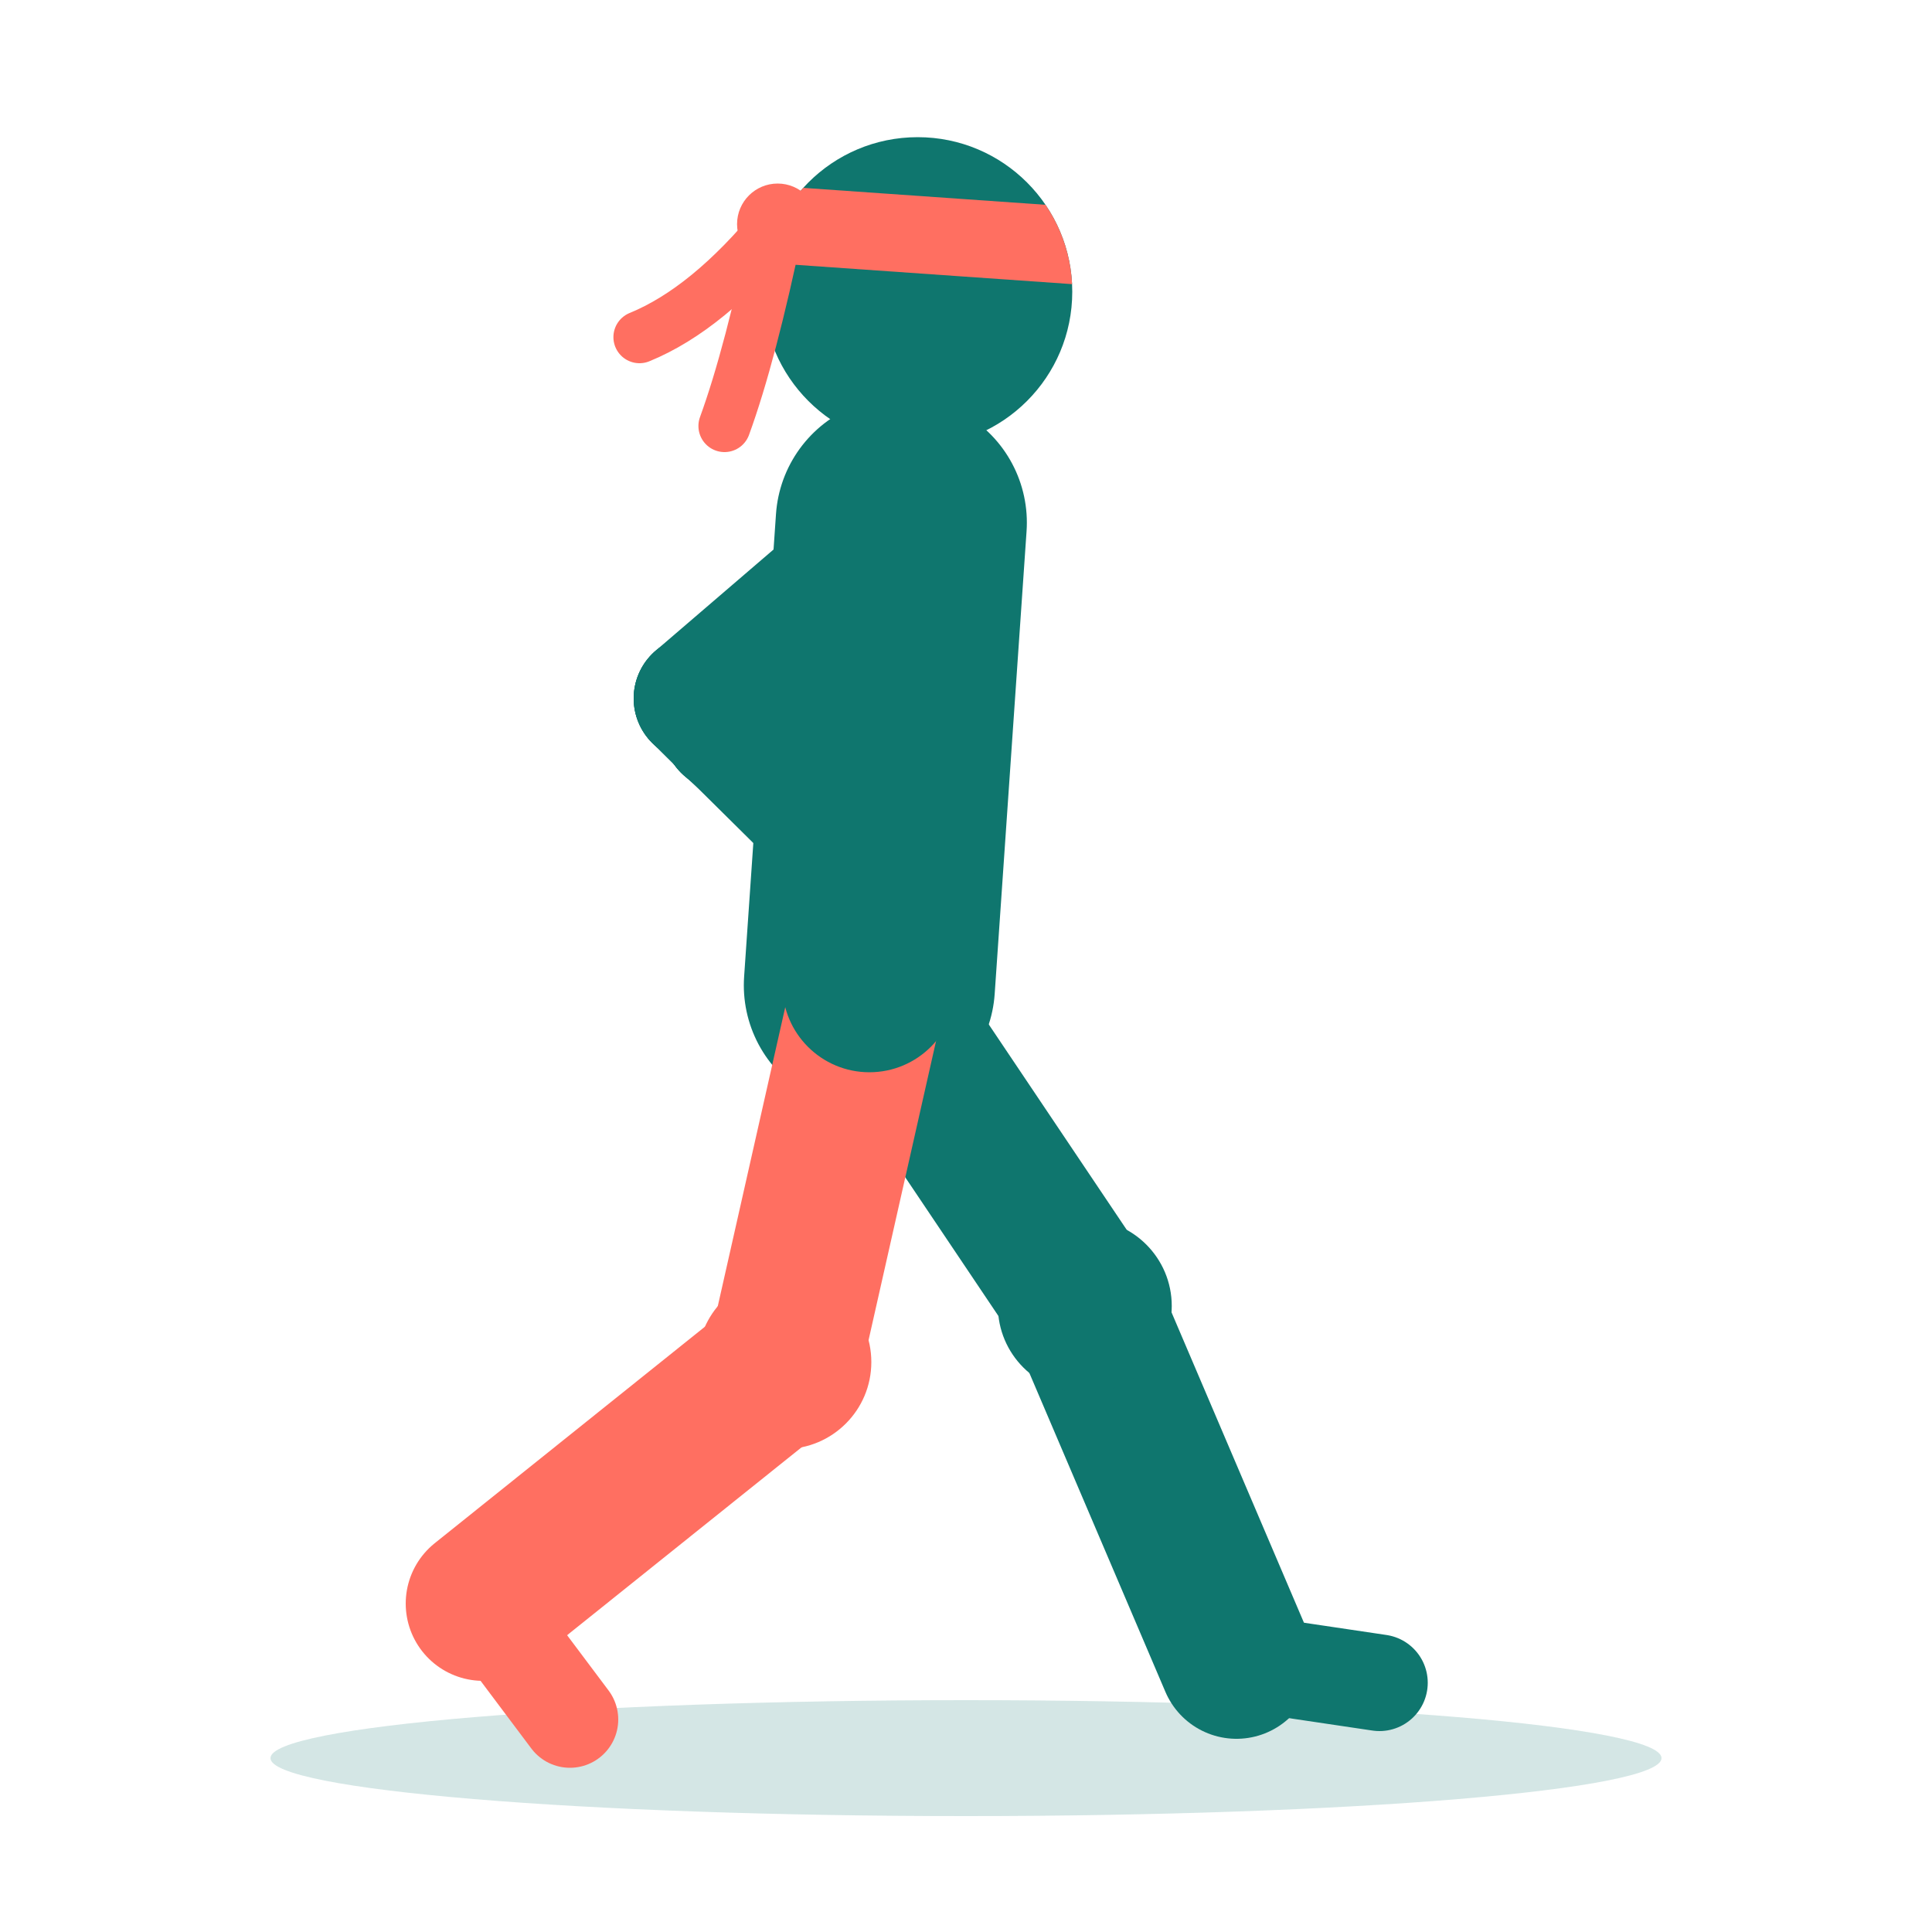
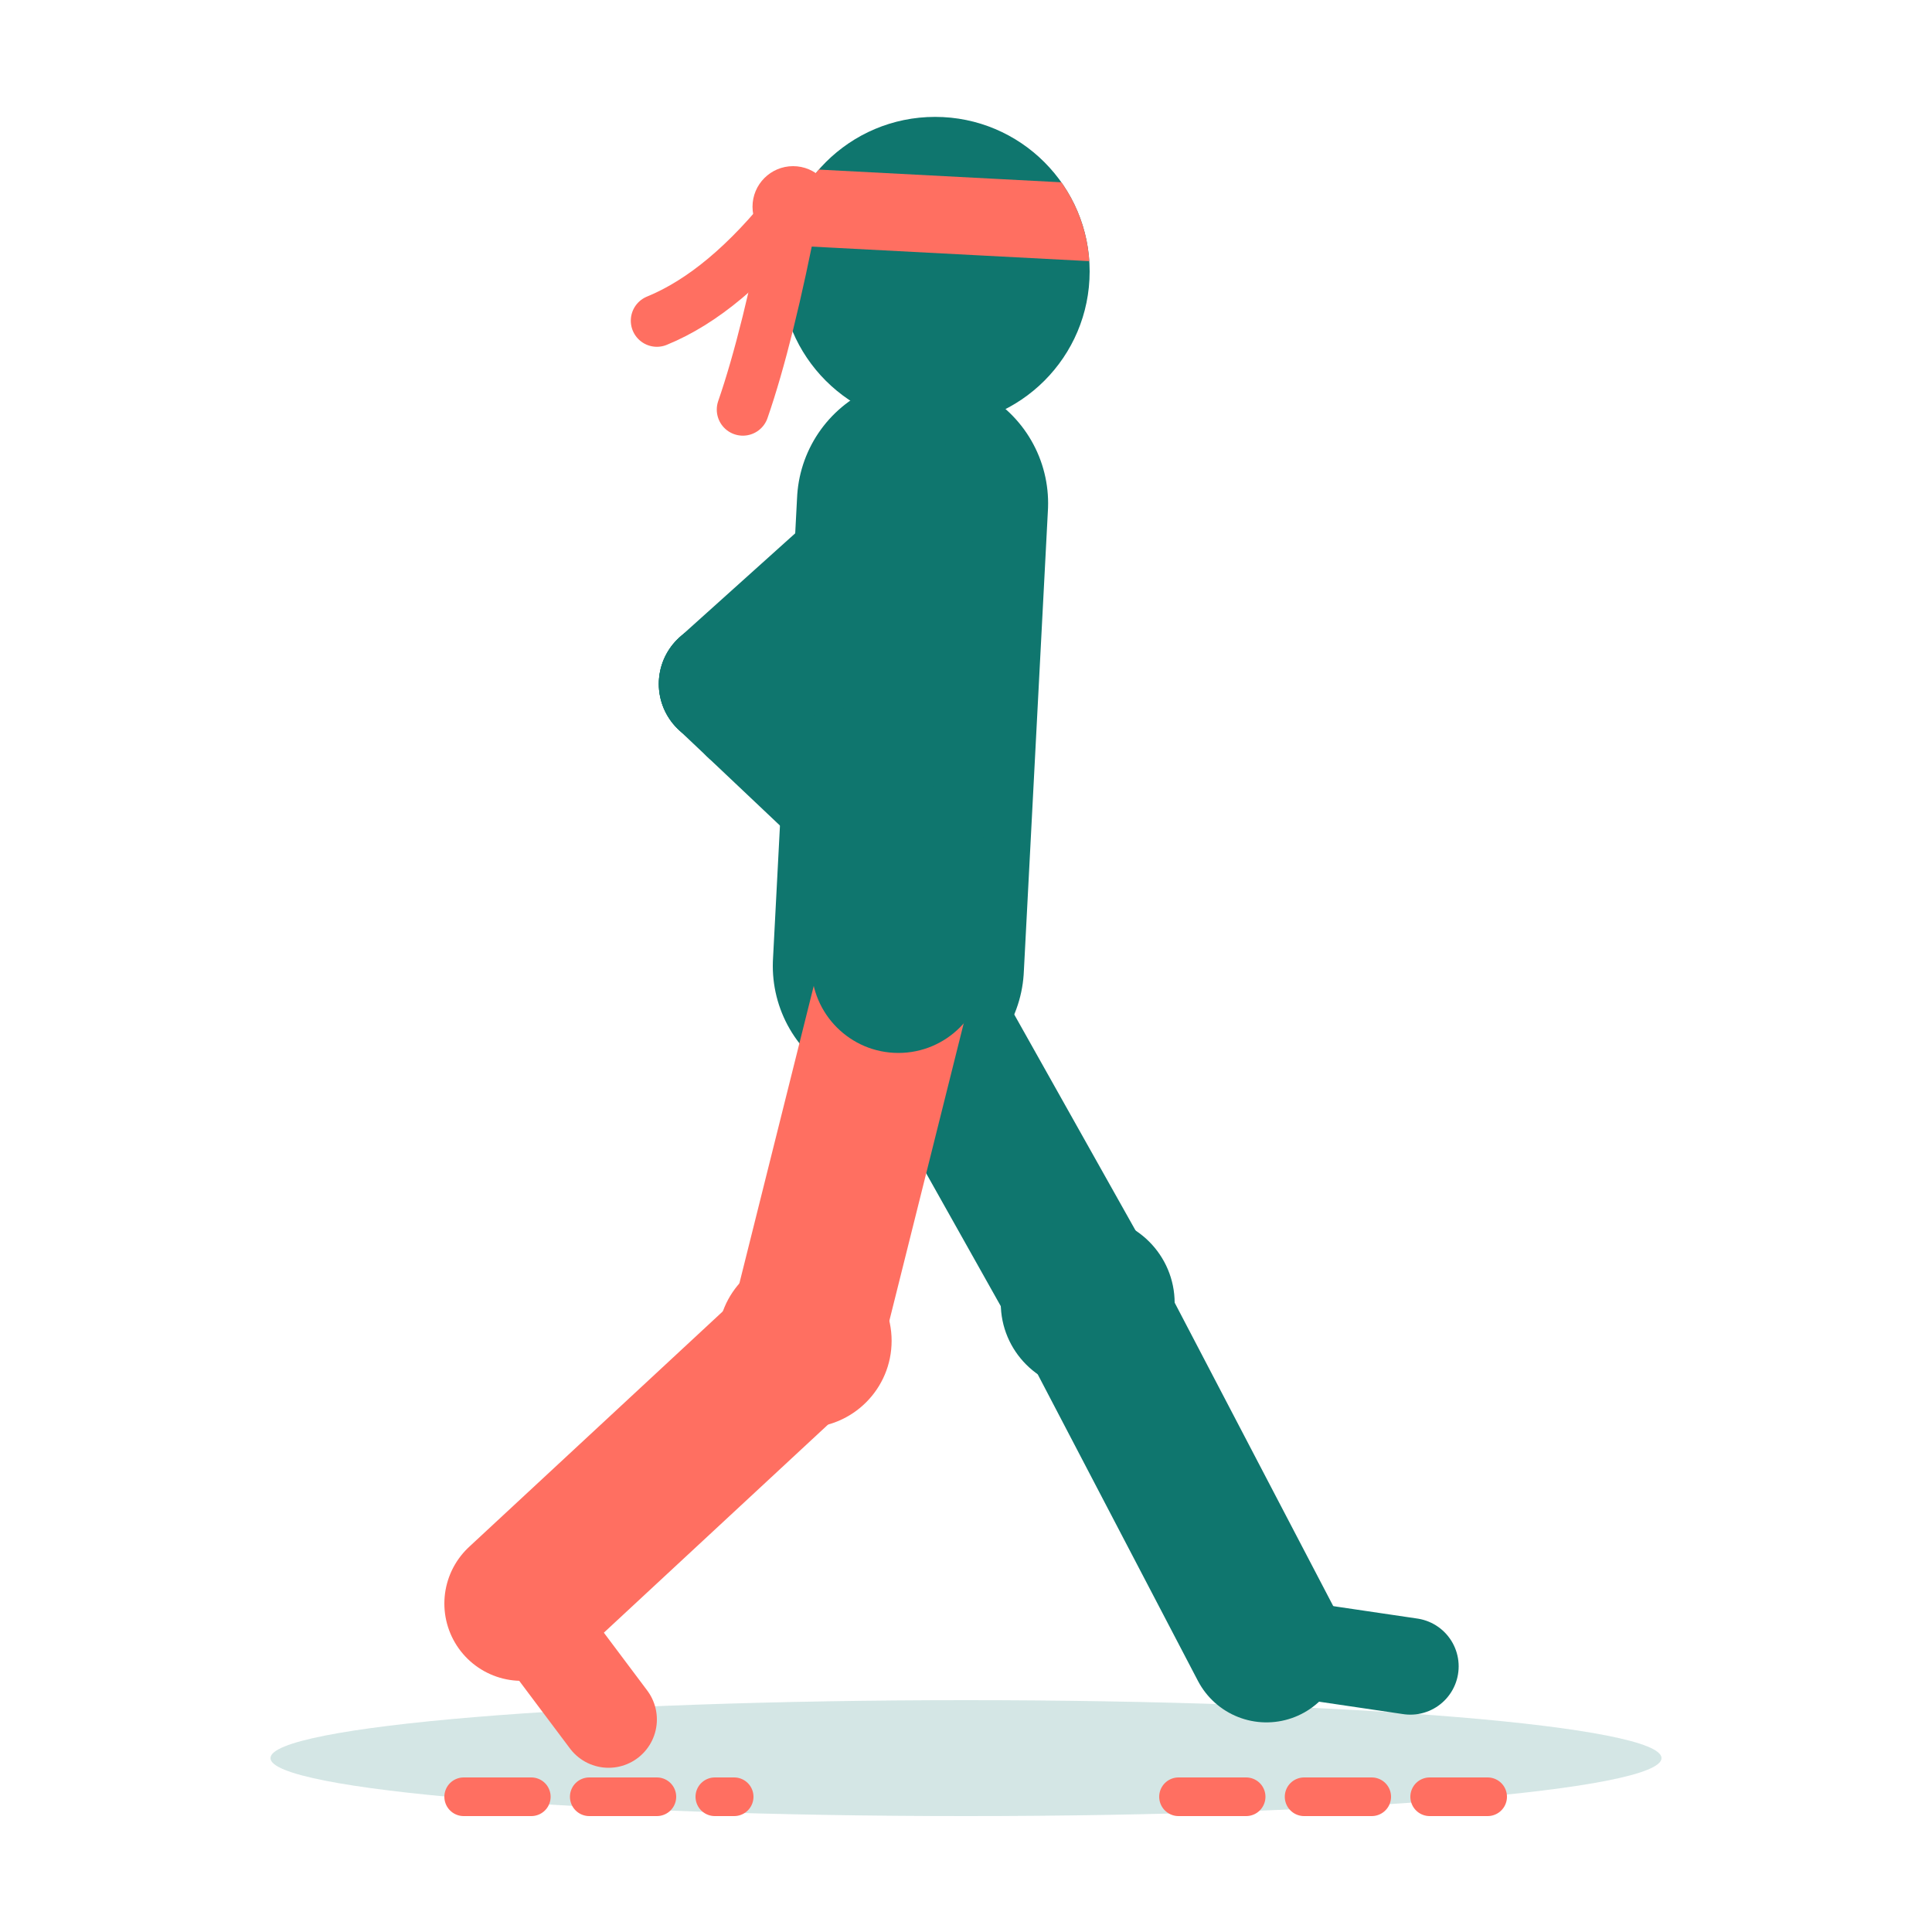
<svg xmlns="http://www.w3.org/2000/svg" viewBox="0 0 200 200" width="200" height="200">
  <ellipse cx="100" cy="182" rx="72" ry="6" fill="#0F766E" opacity="0.18" />
  <g>
-     <line x1="90.0" y1="102.0" x2="112.3" y2="135.2" stroke="#0F766E" stroke-width="16" stroke-linecap="round" />
-     <line x1="112.3" y1="135.2" x2="128.0" y2="172.0" stroke="#0F766E" stroke-width="16" stroke-linecap="round" />
-     <line x1="128.0" y1="172.0" x2="142.8" y2="174.2" stroke="#0F766E" stroke-width="10" stroke-linecap="round" />
-     <circle cx="112.3" cy="135.2" r="9" fill="#0F766E" />
-     <line x1="93.3" y1="54.1" x2="72.1" y2="72.3" stroke="#0F766E" stroke-width="13" stroke-linecap="round" />
-     <line x1="72.1" y1="72.3" x2="92.0" y2="92.0" stroke="#0F766E" stroke-width="13" stroke-linecap="round" />
-     <circle cx="72.1" cy="72.3" r="6.5" fill="#0F766E" />
-     <circle cx="92.0" cy="92.0" r="6" fill="#0F766E" />
-     <line x1="90.0" y1="102.0" x2="93.3" y2="54.1" stroke="#0F766E" stroke-width="26" stroke-linecap="round" />
-     <circle cx="95.0" cy="30.2" r="16" fill="#0F766E" />
-     <line x1="90.0" y1="102.0" x2="81.2" y2="141.0" stroke="#FF6F61" stroke-width="16" stroke-linecap="round" />
-     <line x1="81.2" y1="141.0" x2="50.0" y2="166.0" stroke="#FF6F61" stroke-width="16" stroke-linecap="round" />
-     <line x1="50.0" y1="166.0" x2="59.0" y2="178.0" stroke="#FF6F61" stroke-width="10" stroke-linecap="round" />
-     <circle cx="81.2" cy="141.0" r="9" fill="#FF6F61" />
-     <line x1="93.3" y1="54.1" x2="75.1" y2="75.4" stroke="#0F766E" stroke-width="13" stroke-linecap="round" />
-     <line x1="75.1" y1="75.4" x2="96.0" y2="94.0" stroke="#0F766E" stroke-width="13" stroke-linecap="round" />
-     <circle cx="75.1" cy="75.4" r="6.5" fill="#0F766E" />
-     <circle cx="96.0" cy="94.0" r="6" fill="#0F766E" />
-     <circle cx="90.0" cy="102.0" r="9" fill="#0F766E" />
+     <line x1="93.0" y1="100.0" x2="112.6" y2="134.9" stroke="#0F766E" stroke-width="16" stroke-linecap="round" />
+     <line x1="112.6" y1="134.9" x2="131.1" y2="170.3" stroke="#0F766E" stroke-width="16" stroke-linecap="round" />
+     <line x1="131.1" y1="170.3" x2="146.0" y2="172.5" stroke="#0F766E" stroke-width="10" stroke-linecap="round" />
+     <circle cx="112.6" cy="134.9" r="9" fill="#0F766E" />
+     <line x1="95.5" y1="52.1" x2="74.7" y2="70.8" stroke="#0F766E" stroke-width="13" stroke-linecap="round" />
+     <line x1="74.7" y1="70.8" x2="95.0" y2="90.0" stroke="#0F766E" stroke-width="13" stroke-linecap="round" />
+     <circle cx="74.7" cy="70.8" r="6.5" fill="#0F766E" />
+     <circle cx="95.0" cy="90.0" r="6" fill="#0F766E" />
+     <line x1="93.0" y1="100.0" x2="95.5" y2="52.1" stroke="#0F766E" stroke-width="26" stroke-linecap="round" />
+     <circle cx="96.8" cy="28.1" r="16" fill="#0F766E" />
+     <line x1="93.0" y1="100.0" x2="83.3" y2="138.8" stroke="#FF6F61" stroke-width="16" stroke-linecap="round" />
+     <line x1="83.3" y1="138.8" x2="54.0" y2="166.0" stroke="#FF6F61" stroke-width="16" stroke-linecap="round" />
+     <line x1="54.0" y1="166.0" x2="63.0" y2="178.0" stroke="#FF6F61" stroke-width="10" stroke-linecap="round" />
+     <circle cx="83.3" cy="138.8" r="9" fill="#FF6F61" />
+     <line x1="95.5" y1="52.1" x2="77.8" y2="73.7" stroke="#0F766E" stroke-width="13" stroke-linecap="round" />
+     <line x1="77.8" y1="73.7" x2="99.0" y2="92.0" stroke="#0F766E" stroke-width="13" stroke-linecap="round" />
+     <circle cx="77.8" cy="73.7" r="6.5" fill="#0F766E" />
+     <circle cx="99.0" cy="92.0" r="6" fill="#0F766E" />
+     <circle cx="93.0" cy="100.0" r="9" fill="#0F766E" />
    <clipPath id="hb">
-       <circle cx="95.0" cy="30.2" r="16" />
+       <circle cx="96.8" cy="28.1" r="16" />
    </clipPath>
    <g clip-path="url(#hb)">
-       <rect x="78.0" y="20.3" width="34" height="8.0" fill="#FF6F61" transform="rotate(4.0 95.0 30.2)" />
+       <rect x="79.8" y="18.2" width="34" height="8.0" fill="#FF6F61" transform="rotate(3.0 96.8 28.1)" />
    </g>
-     <path d="M80.5,23.2 Q77.7,36.7 75.0,44.1" stroke="#FF6F61" stroke-width="5.4" stroke-linecap="round" fill="none" />
-     <path d="M80.5,23.2 Q73.3,32.0 66.2,34.9" stroke="#FF6F61" stroke-width="5.4" stroke-linecap="round" fill="none" />
-     <circle cx="80.5" cy="23.2" r="4.2" fill="#FF6F61" />
+     <path d="M82.1,21.4 Q79.5,34.9 76.9,42.4" stroke="#FF6F61" stroke-width="5.4" stroke-linecap="round" fill="none" />
+     <path d="M82.1,21.4 Q75.1,30.3 68.0,33.2" stroke="#FF6F61" stroke-width="5.4" stroke-linecap="round" fill="none" />
+     <circle cx="82.1" cy="21.4" r="4.2" fill="#FF6F61" />
+     <line x1="122.0" y1="186.0" x2="129.0" y2="186.0" stroke="#FF6F61" stroke-width="4" stroke-linecap="round" />
+     <line x1="135.0" y1="186.0" x2="142.0" y2="186.0" stroke="#FF6F61" stroke-width="4" stroke-linecap="round" />
+     <line x1="148.0" y1="186.0" x2="154.0" y2="186.0" stroke="#FF6F61" stroke-width="4" stroke-linecap="round" />
+     <line x1="48.0" y1="186.0" x2="55.0" y2="186.0" stroke="#FF6F61" stroke-width="4" stroke-linecap="round" />
+     <line x1="61.0" y1="186.0" x2="68.0" y2="186.0" stroke="#FF6F61" stroke-width="4" stroke-linecap="round" />
+     <line x1="74.0" y1="186.0" x2="76.0" y2="186.0" stroke="#FF6F61" stroke-width="4" stroke-linecap="round" />
  </g>
</svg>
